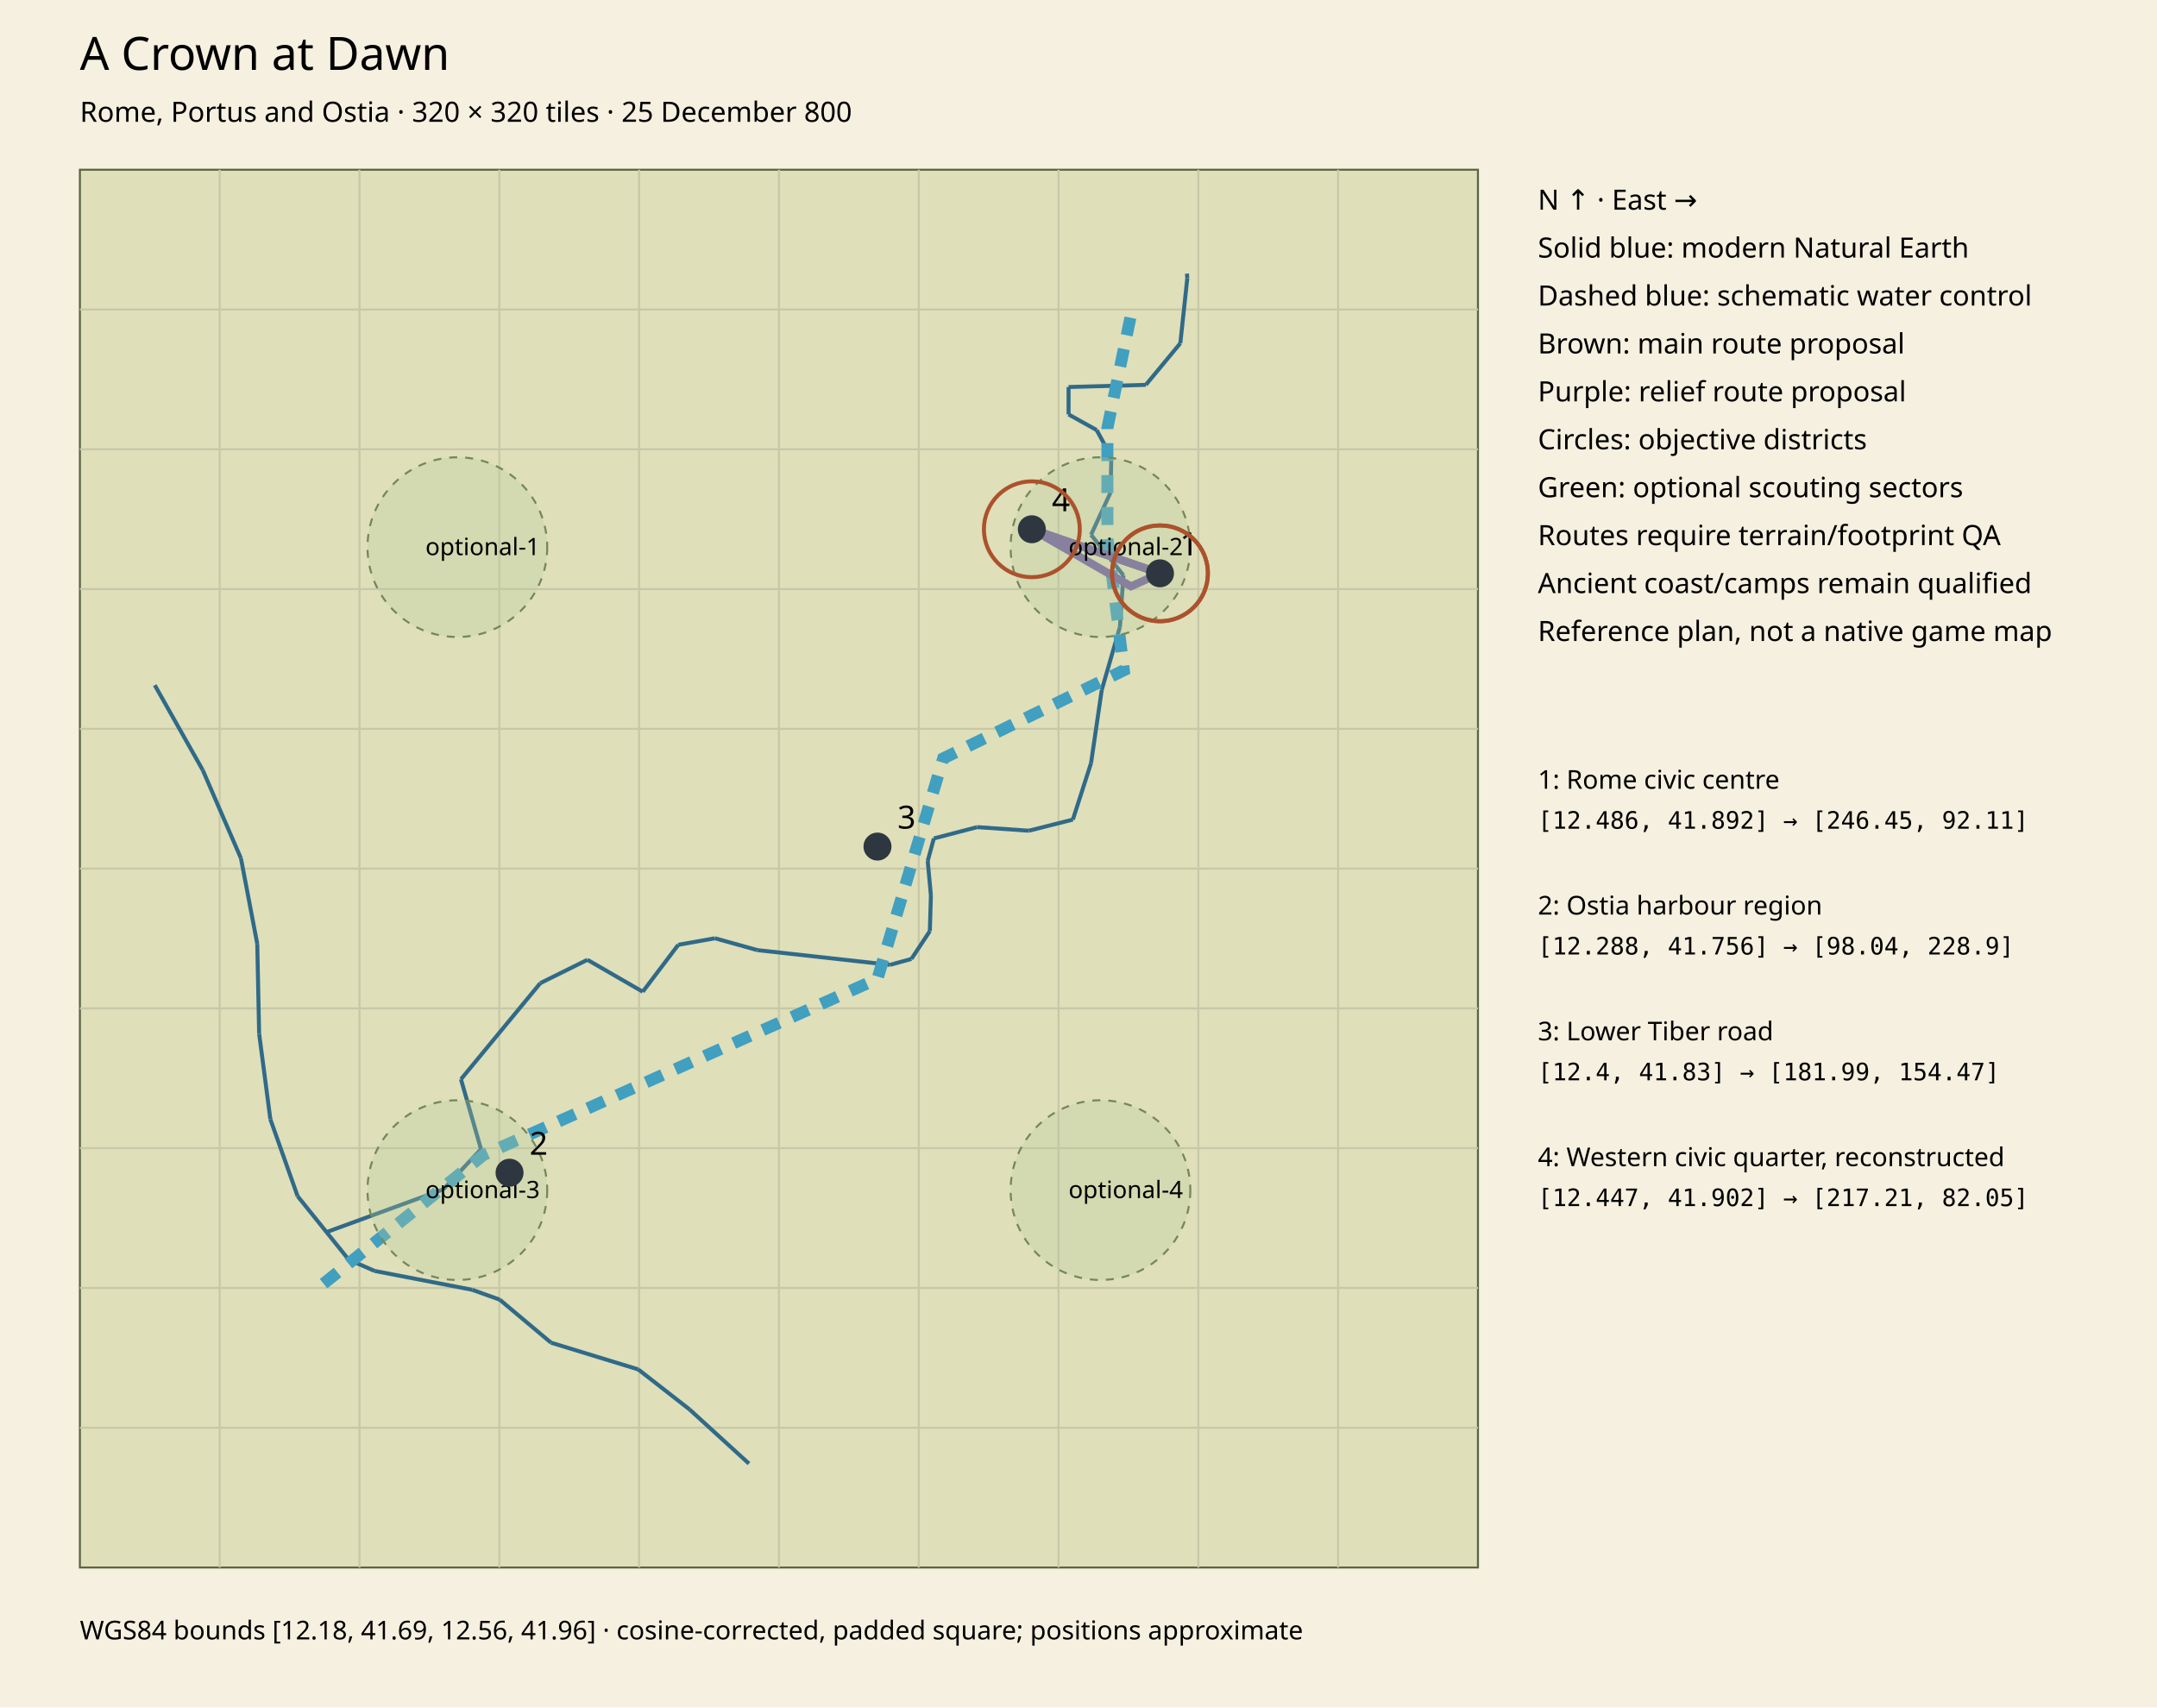
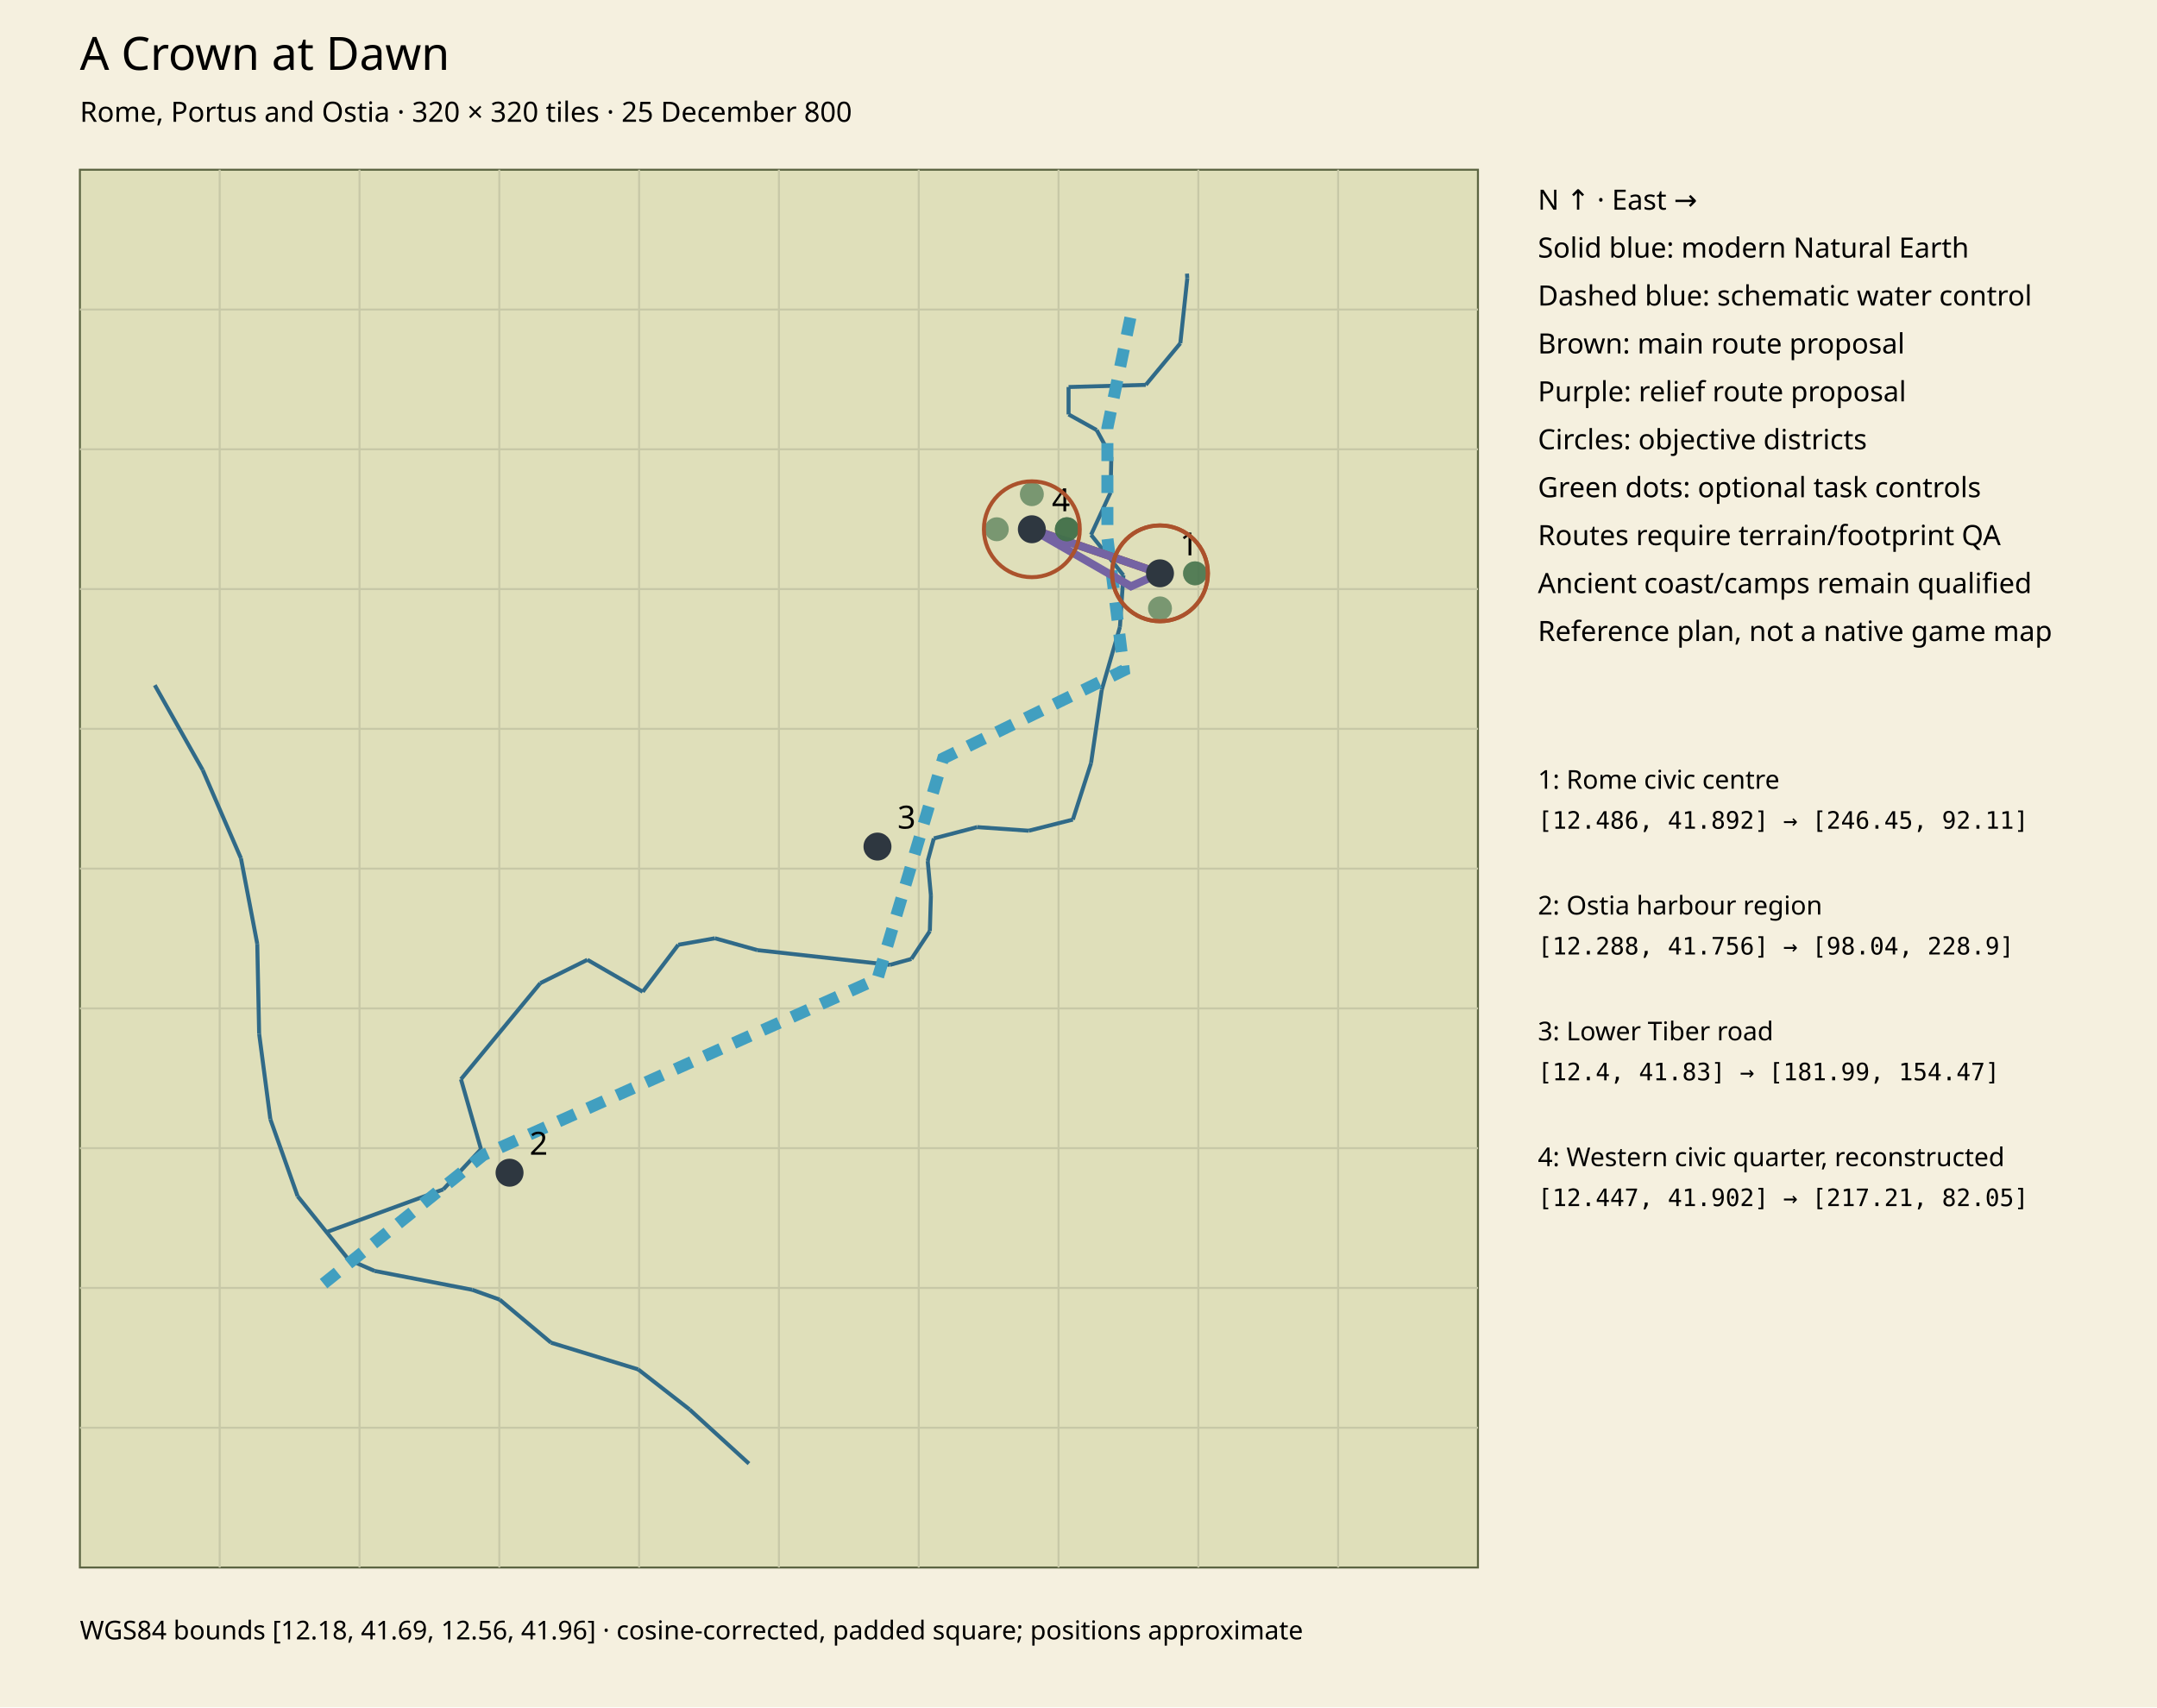
<svg xmlns="http://www.w3.org/2000/svg" viewBox="0 0 1080 855" role="img" aria-label="A Crown at Dawn: geographic design controls">
  <rect width="1080" height="855" fill="#f5f0df" />
  <text x="40" y="35" font-family="sans-serif" font-size="23">A Crown at Dawn</text>
  <text x="40" y="61" font-family="sans-serif" font-size="14">Rome, Portus and Ostia · 320 × 320 tiles · 25 December 800</text>
  <rect x="40" y="85" width="700" height="700" fill="#dfdfba" stroke="#5c6542" />
  <path d="M 110 85 V785 M40 155 H740" stroke="#c7c8a7" fill="none" />
  <path d="M 180 85 V785 M40 225 H740" stroke="#c7c8a7" fill="none" />
  <path d="M 250 85 V785 M40 295 H740" stroke="#c7c8a7" fill="none" />
  <path d="M 320 85 V785 M40 365 H740" stroke="#c7c8a7" fill="none" />
  <path d="M 390 85 V785 M40 435 H740" stroke="#c7c8a7" fill="none" />
  <path d="M 460 85 V785 M40 505 H740" stroke="#c7c8a7" fill="none" />
  <path d="M 530 85 V785 M40 575 H740" stroke="#c7c8a7" fill="none" />
  <path d="M 600 85 V785 M40 645 H740" stroke="#c7c8a7" fill="none" />
  <path d="M 670 85 V785 M40 715 H740" stroke="#c7c8a7" fill="none" />
  <polyline points="374.99,732.97 345.24,705.83" fill="none" stroke="#306a88" stroke-width="2" />
  <polyline points="345.24,705.83 319.54,685.79" fill="none" stroke="#306a88" stroke-width="2" />
  <polyline points="319.54,685.79 275.89,672.41" fill="none" stroke="#306a88" stroke-width="2" />
  <polyline points="275.89,672.41 250.20,650.86" fill="none" stroke="#306a88" stroke-width="2" />
  <polyline points="250.20,650.86 236.42,645.92" fill="none" stroke="#306a88" stroke-width="2" />
  <polyline points="236.42,645.92 187.57,636.49" fill="none" stroke="#306a88" stroke-width="2" />
  <polyline points="187.57,636.49 174.58,630.82" fill="none" stroke="#306a88" stroke-width="2" />
  <polyline points="174.58,630.82 149.02,599.05" fill="none" stroke="#306a88" stroke-width="2" />
  <polyline points="149.02,599.05 135.37,560.52" fill="none" stroke="#306a88" stroke-width="2" />
  <polyline points="135.37,560.52 129.75,517.68" fill="none" stroke="#306a88" stroke-width="2" />
  <polyline points="129.75,517.68 128.81,472.68" fill="none" stroke="#306a88" stroke-width="2" />
  <polyline points="128.81,472.68 120.64,429.84" fill="none" stroke="#306a88" stroke-width="2" />
  <polyline points="120.64,429.84 101.51,385.65" fill="none" stroke="#306a88" stroke-width="2" />
  <polyline points="101.51,385.65 77.50,343.14" fill="none" stroke="#306a88" stroke-width="2" />
  <polyline points="594.32,137.03 594.47,139.40" fill="none" stroke="#306a88" stroke-width="2" />
  <polyline points="594.47,139.40 590.98,171.90" fill="none" stroke="#306a88" stroke-width="2" />
  <polyline points="590.98,171.90 573.71,192.74" fill="none" stroke="#306a88" stroke-width="2" />
  <polyline points="573.71,192.74 535.03,193.82" fill="none" stroke="#306a88" stroke-width="2" />
  <polyline points="535.03,193.82 535.03,207.55" fill="none" stroke="#306a88" stroke-width="2" />
  <polyline points="535.03,207.55 549.09,215.37" fill="none" stroke="#306a88" stroke-width="2" />
  <polyline points="549.09,215.37 556.44,228.84" fill="none" stroke="#306a88" stroke-width="2" />
  <polyline points="556.44,228.84 556.05,246.64" fill="none" stroke="#306a88" stroke-width="2" />
  <polyline points="556.05,246.64 546.28,267.83" fill="none" stroke="#306a88" stroke-width="2" />
  <polyline points="546.28,267.83 562.48,288.11" fill="none" stroke="#306a88" stroke-width="2" />
  <polyline points="562.48,288.11 560.74,313.98" fill="none" stroke="#306a88" stroke-width="2" />
  <polyline points="560.74,313.98 551.64,345.51" fill="none" stroke="#306a88" stroke-width="2" />
  <polyline points="551.64,345.51 546.28,382.16" fill="none" stroke="#306a88" stroke-width="2" />
  <polyline points="546.28,382.16 537.18,410.45" fill="none" stroke="#306a88" stroke-width="2" />
  <polyline points="537.18,410.45 515.10,416.02" fill="none" stroke="#306a88" stroke-width="2" />
  <polyline points="515.10,416.02 489.25,414.22" fill="none" stroke="#306a88" stroke-width="2" />
  <polyline points="489.25,414.22 467.57,419.88" fill="none" stroke="#306a88" stroke-width="2" />
  <polyline points="467.57,419.88 464.50,431.18" fill="none" stroke="#306a88" stroke-width="2" />
  <polyline points="464.50,431.18 466.10,448.43" fill="none" stroke="#306a88" stroke-width="2" />
  <polyline points="466.10,448.43 465.57,466.29" fill="none" stroke="#306a88" stroke-width="2" />
  <polyline points="465.57,466.29 456.34,480.23" fill="none" stroke="#306a88" stroke-width="2" />
  <polyline points="456.34,480.23 445.63,483.19" fill="none" stroke="#306a88" stroke-width="2" />
  <polyline points="445.63,483.19 379.23,475.82" fill="none" stroke="#306a88" stroke-width="2" />
  <polyline points="379.23,475.82 357.96,469.89" fill="none" stroke="#306a88" stroke-width="2" />
  <polyline points="357.96,469.89 339.62,473.14" fill="none" stroke="#306a88" stroke-width="2" />
  <polyline points="339.62,473.14 321.82,496.66" fill="none" stroke="#306a88" stroke-width="2" />
  <polyline points="321.82,496.66 294.11,480.66" fill="none" stroke="#306a88" stroke-width="2" />
  <polyline points="294.11,480.66 270.54,492.34" fill="none" stroke="#306a88" stroke-width="2" />
  <polyline points="270.54,492.34 230.80,540.48" fill="none" stroke="#306a88" stroke-width="2" />
  <polyline points="230.80,540.48 240.83,575.50" fill="none" stroke="#306a88" stroke-width="2" />
  <polyline points="240.83,575.50 221.96,595.63" fill="none" stroke="#306a88" stroke-width="2" />
  <polyline points="221.96,595.63 163.34,617.09" fill="none" stroke="#306a88" stroke-width="2" />
  <polyline points="565.99,159.10 554.47,214.29 554.47,269.46 562.70,335.68 472.24,379.81 439.35,490.19 241.97,578.47 159.75,644.67" fill="none" stroke="#419fc0" stroke-width="6" stroke-dasharray="9 7" />
  <polyline points="580.80,287.12 516.64,265.05 580.80,287.12" fill="none" stroke="#94542f" stroke-width="4" />
  <polyline points="580.80,287.12 566.27,293.64 516.64,265.05 580.80,287.12" fill="none" stroke="#7463a3" stroke-width="4" />
-   <circle cx="229.00" cy="274.00" r="45" fill="#b6c997" fill-opacity=".3" stroke="#75875a" stroke-dasharray="4 4" />
-   <text x="213.00" y="278.00" font-family="sans-serif" font-size="12">optional-1</text>
-   <circle cx="551.00" cy="274.00" r="45" fill="#b6c997" fill-opacity=".3" stroke="#75875a" stroke-dasharray="4 4" />
-   <text x="535.00" y="278.00" font-family="sans-serif" font-size="12">optional-2</text>
-   <circle cx="229.00" cy="596.00" r="45" fill="#b6c997" fill-opacity=".3" stroke="#75875a" stroke-dasharray="4 4" />
-   <text x="213.00" y="600.00" font-family="sans-serif" font-size="12">optional-3</text>
-   <circle cx="551.00" cy="596.00" r="45" fill="#b6c997" fill-opacity=".3" stroke="#75875a" stroke-dasharray="4 4" />
-   <text x="535.00" y="600.00" font-family="sans-serif" font-size="12">optional-4</text>
+   <circle cx="598.35" cy="287.12" r="6" fill="#43714b" fill-opacity=".65" />
+   <circle cx="499.08" cy="265.05" r="6" fill="#43714b" fill-opacity=".65" />
+   <circle cx="534.19" cy="265.05" r="6" fill="#43714b" fill-opacity=".65" />
+   <circle cx="598.35" cy="287.12" r="6" fill="#43714b" fill-opacity=".65" />
+   <circle cx="534.19" cy="265.05" r="6" fill="#43714b" fill-opacity=".65" />
+   <circle cx="534.19" cy="265.05" r="6" fill="#43714b" fill-opacity=".65" />
+   <circle cx="516.64" cy="247.49" r="6" fill="#43714b" fill-opacity=".65" />
+   <circle cx="580.80" cy="304.68" r="6" fill="#43714b" fill-opacity=".65" />
  <circle cx="580.80" cy="287.12" r="7" fill="#2e3740" />
  <text x="590.80" y="278.12" font-family="sans-serif" font-size="16">1</text>
  <circle cx="255.13" cy="587.29" r="7" fill="#2e3740" />
  <text x="265.13" y="578.29" font-family="sans-serif" font-size="16">2</text>
  <circle cx="439.35" cy="423.96" r="7" fill="#2e3740" />
  <text x="449.35" y="414.96" font-family="sans-serif" font-size="16">3</text>
  <circle cx="516.64" cy="265.05" r="7" fill="#2e3740" />
  <text x="526.64" y="256.05" font-family="sans-serif" font-size="16">4</text>
  <circle cx="580.80" cy="287.12" r="24" fill="none" stroke="#ab522c" stroke-width="2" />
  <circle cx="516.64" cy="265.05" r="24" fill="none" stroke="#ab522c" stroke-width="2" />
  <circle cx="580.80" cy="287.12" r="24" fill="none" stroke="#ab522c" stroke-width="2" />
  <text x="770" y="105" font-family="sans-serif" font-size="14">N ↑ · East →</text>
  <text x="770" y="129" font-family="sans-serif" font-size="14">Solid blue: modern Natural Earth</text>
  <text x="770" y="153" font-family="sans-serif" font-size="14">Dashed blue: schematic water control</text>
  <text x="770" y="177" font-family="sans-serif" font-size="14">Brown: main route proposal</text>
  <text x="770" y="201" font-family="sans-serif" font-size="14">Purple: relief route proposal</text>
  <text x="770" y="225" font-family="sans-serif" font-size="14">Circles: objective districts</text>
-   <text x="770" y="249" font-family="sans-serif" font-size="14">Green: optional scouting sectors</text>
+   <text x="770" y="249" font-family="sans-serif" font-size="14">Green dots: optional task controls</text>
  <text x="770" y="273" font-family="sans-serif" font-size="14">Routes require terrain/footprint QA</text>
  <text x="770" y="297" font-family="sans-serif" font-size="14">Ancient coast/camps remain qualified</text>
  <text x="770" y="321" font-family="sans-serif" font-size="14">Reference plan, not a native game map</text>
  <text x="770" y="395" font-family="sans-serif" font-size="13">1: Rome civic centre</text>
  <text x="770" y="415" font-family="monospace" font-size="12">[12.486, 41.892] → [246.45, 92.11]</text>
  <text x="770" y="458" font-family="sans-serif" font-size="13">2: Ostia harbour region</text>
  <text x="770" y="478" font-family="monospace" font-size="12">[12.288, 41.756] → [98.04, 228.9]</text>
  <text x="770" y="521" font-family="sans-serif" font-size="13">3: Lower Tiber road</text>
  <text x="770" y="541" font-family="monospace" font-size="12">[12.4, 41.83] → [181.99, 154.47]</text>
  <text x="770" y="584" font-family="sans-serif" font-size="13">4: Western civic quarter, reconstructed </text>
  <text x="770" y="604" font-family="monospace" font-size="12">[12.447, 41.902] → [217.21, 82.05]</text>
  <text x="40" y="821" font-family="sans-serif" font-size="13">WGS84 bounds [12.18, 41.69, 12.56, 41.96] · cosine-corrected, padded square; positions approximate</text>
</svg>
